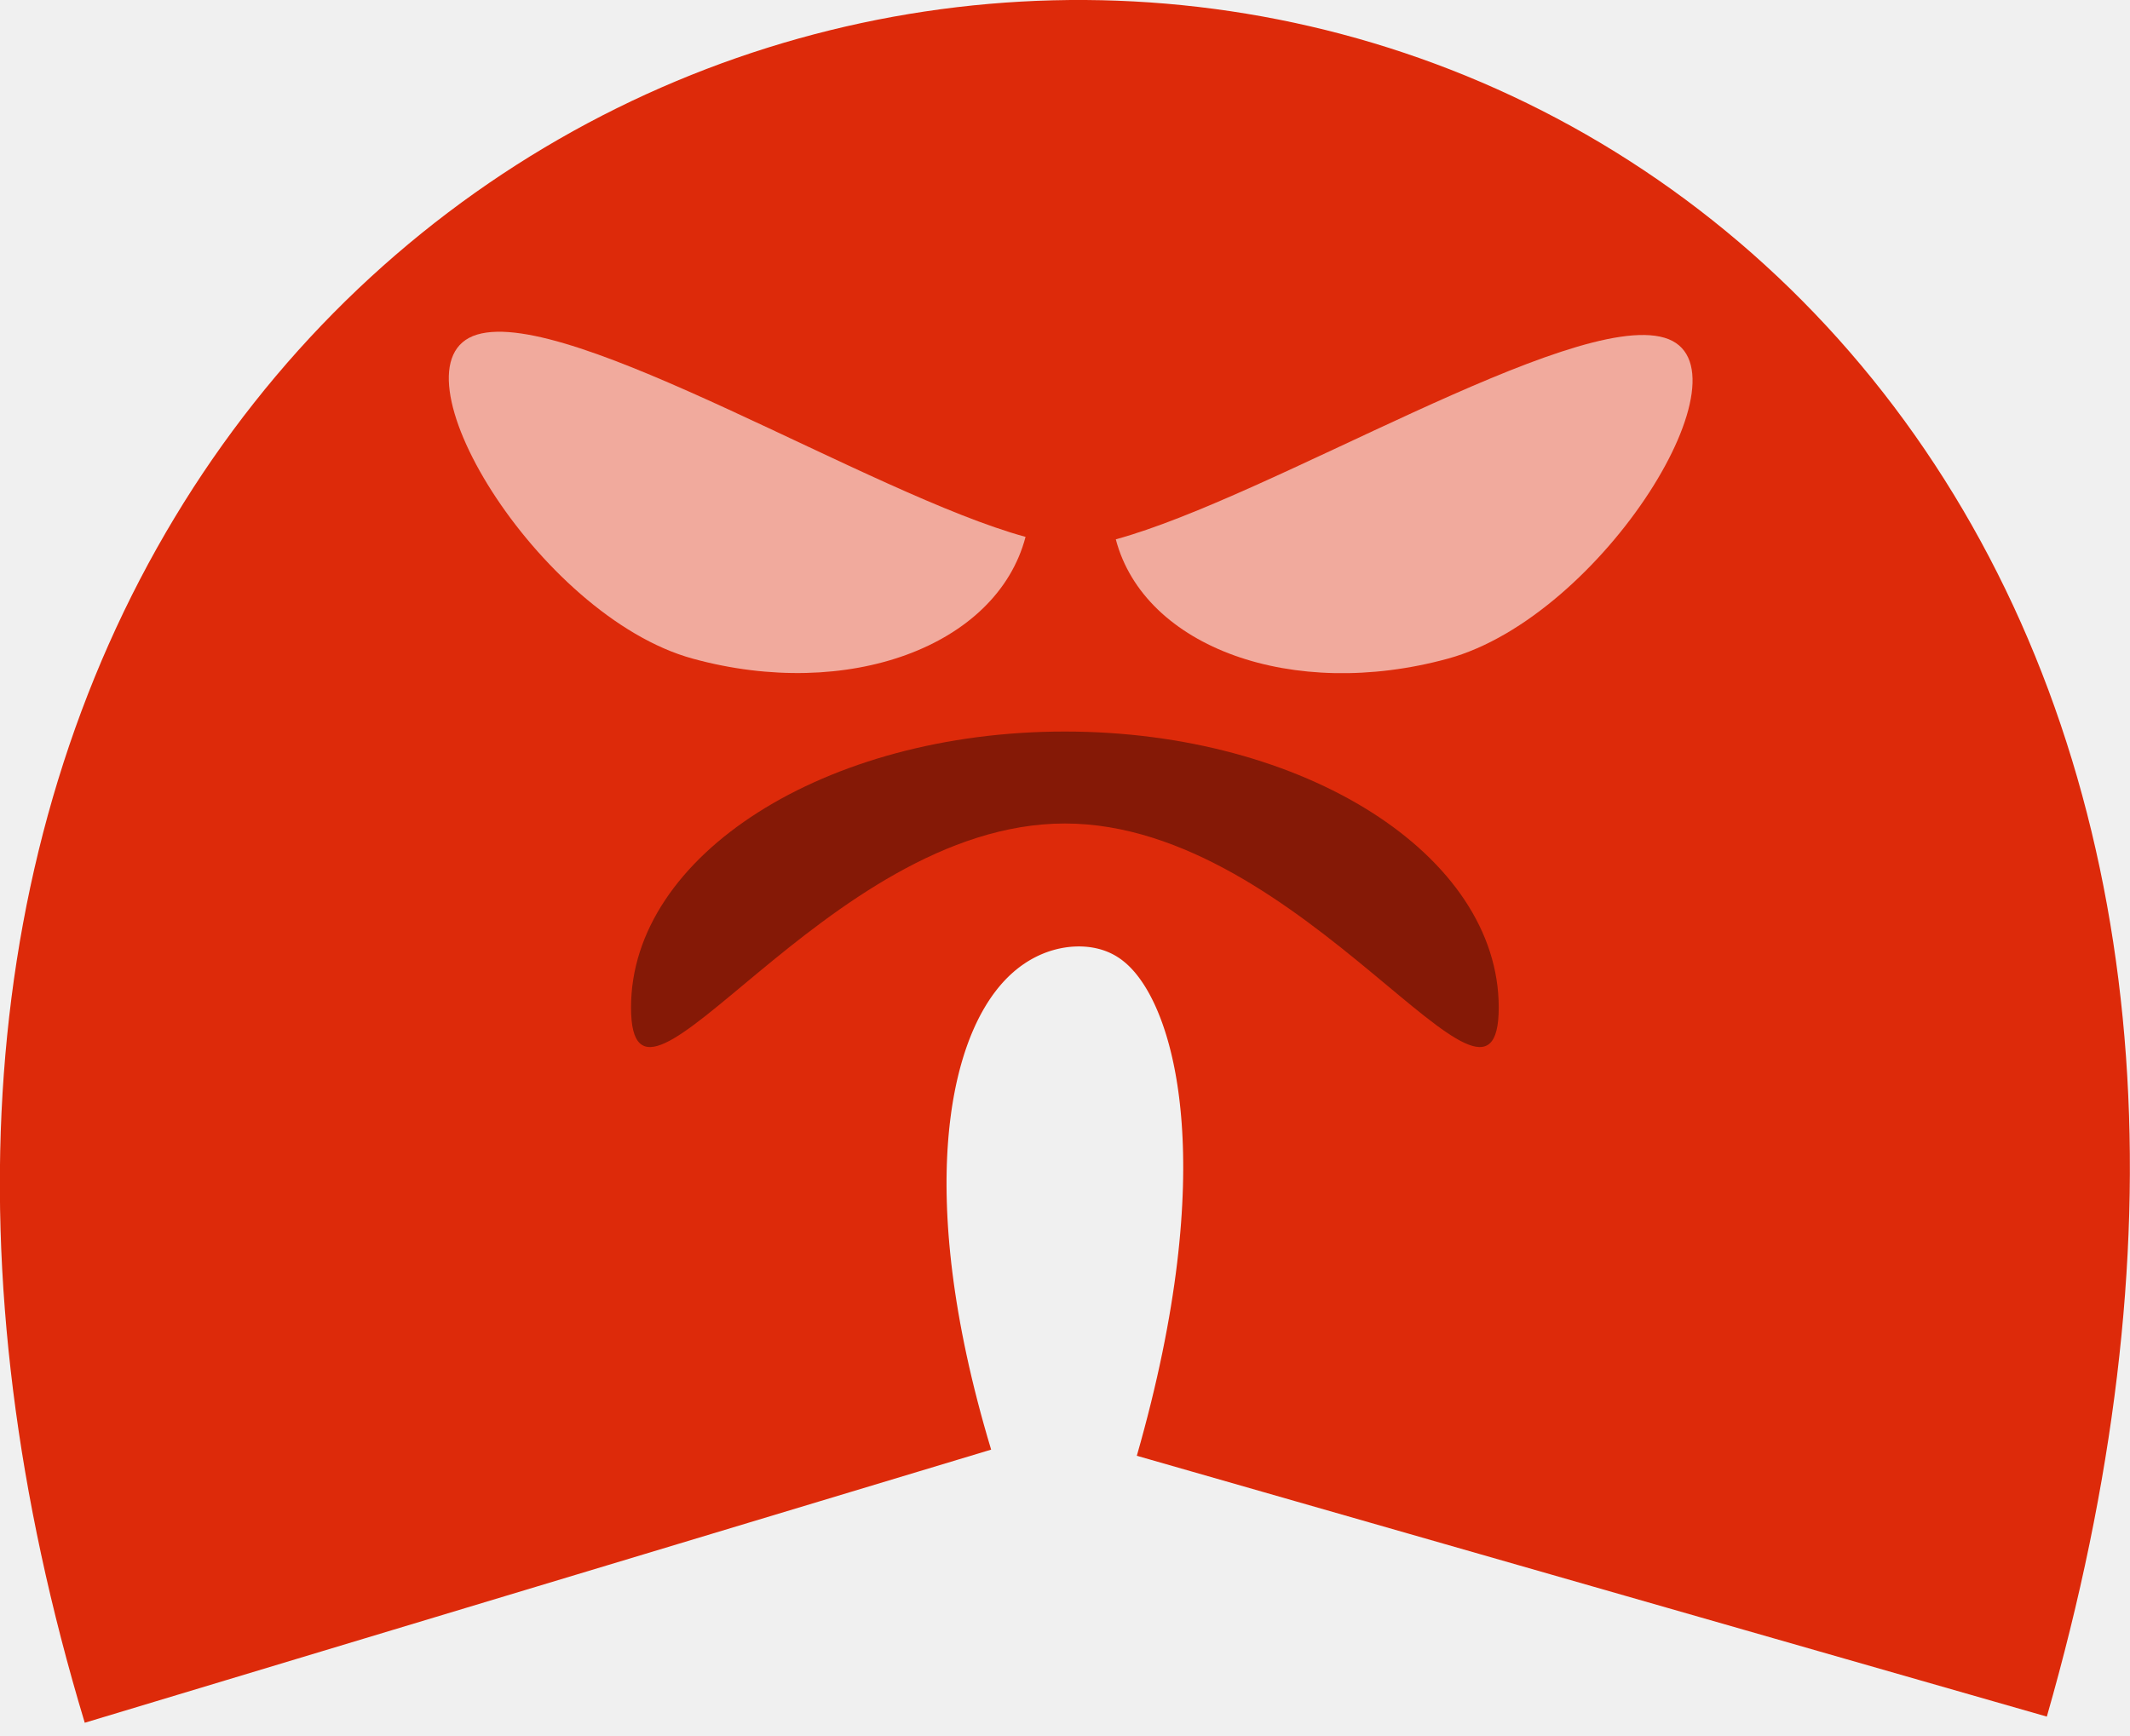
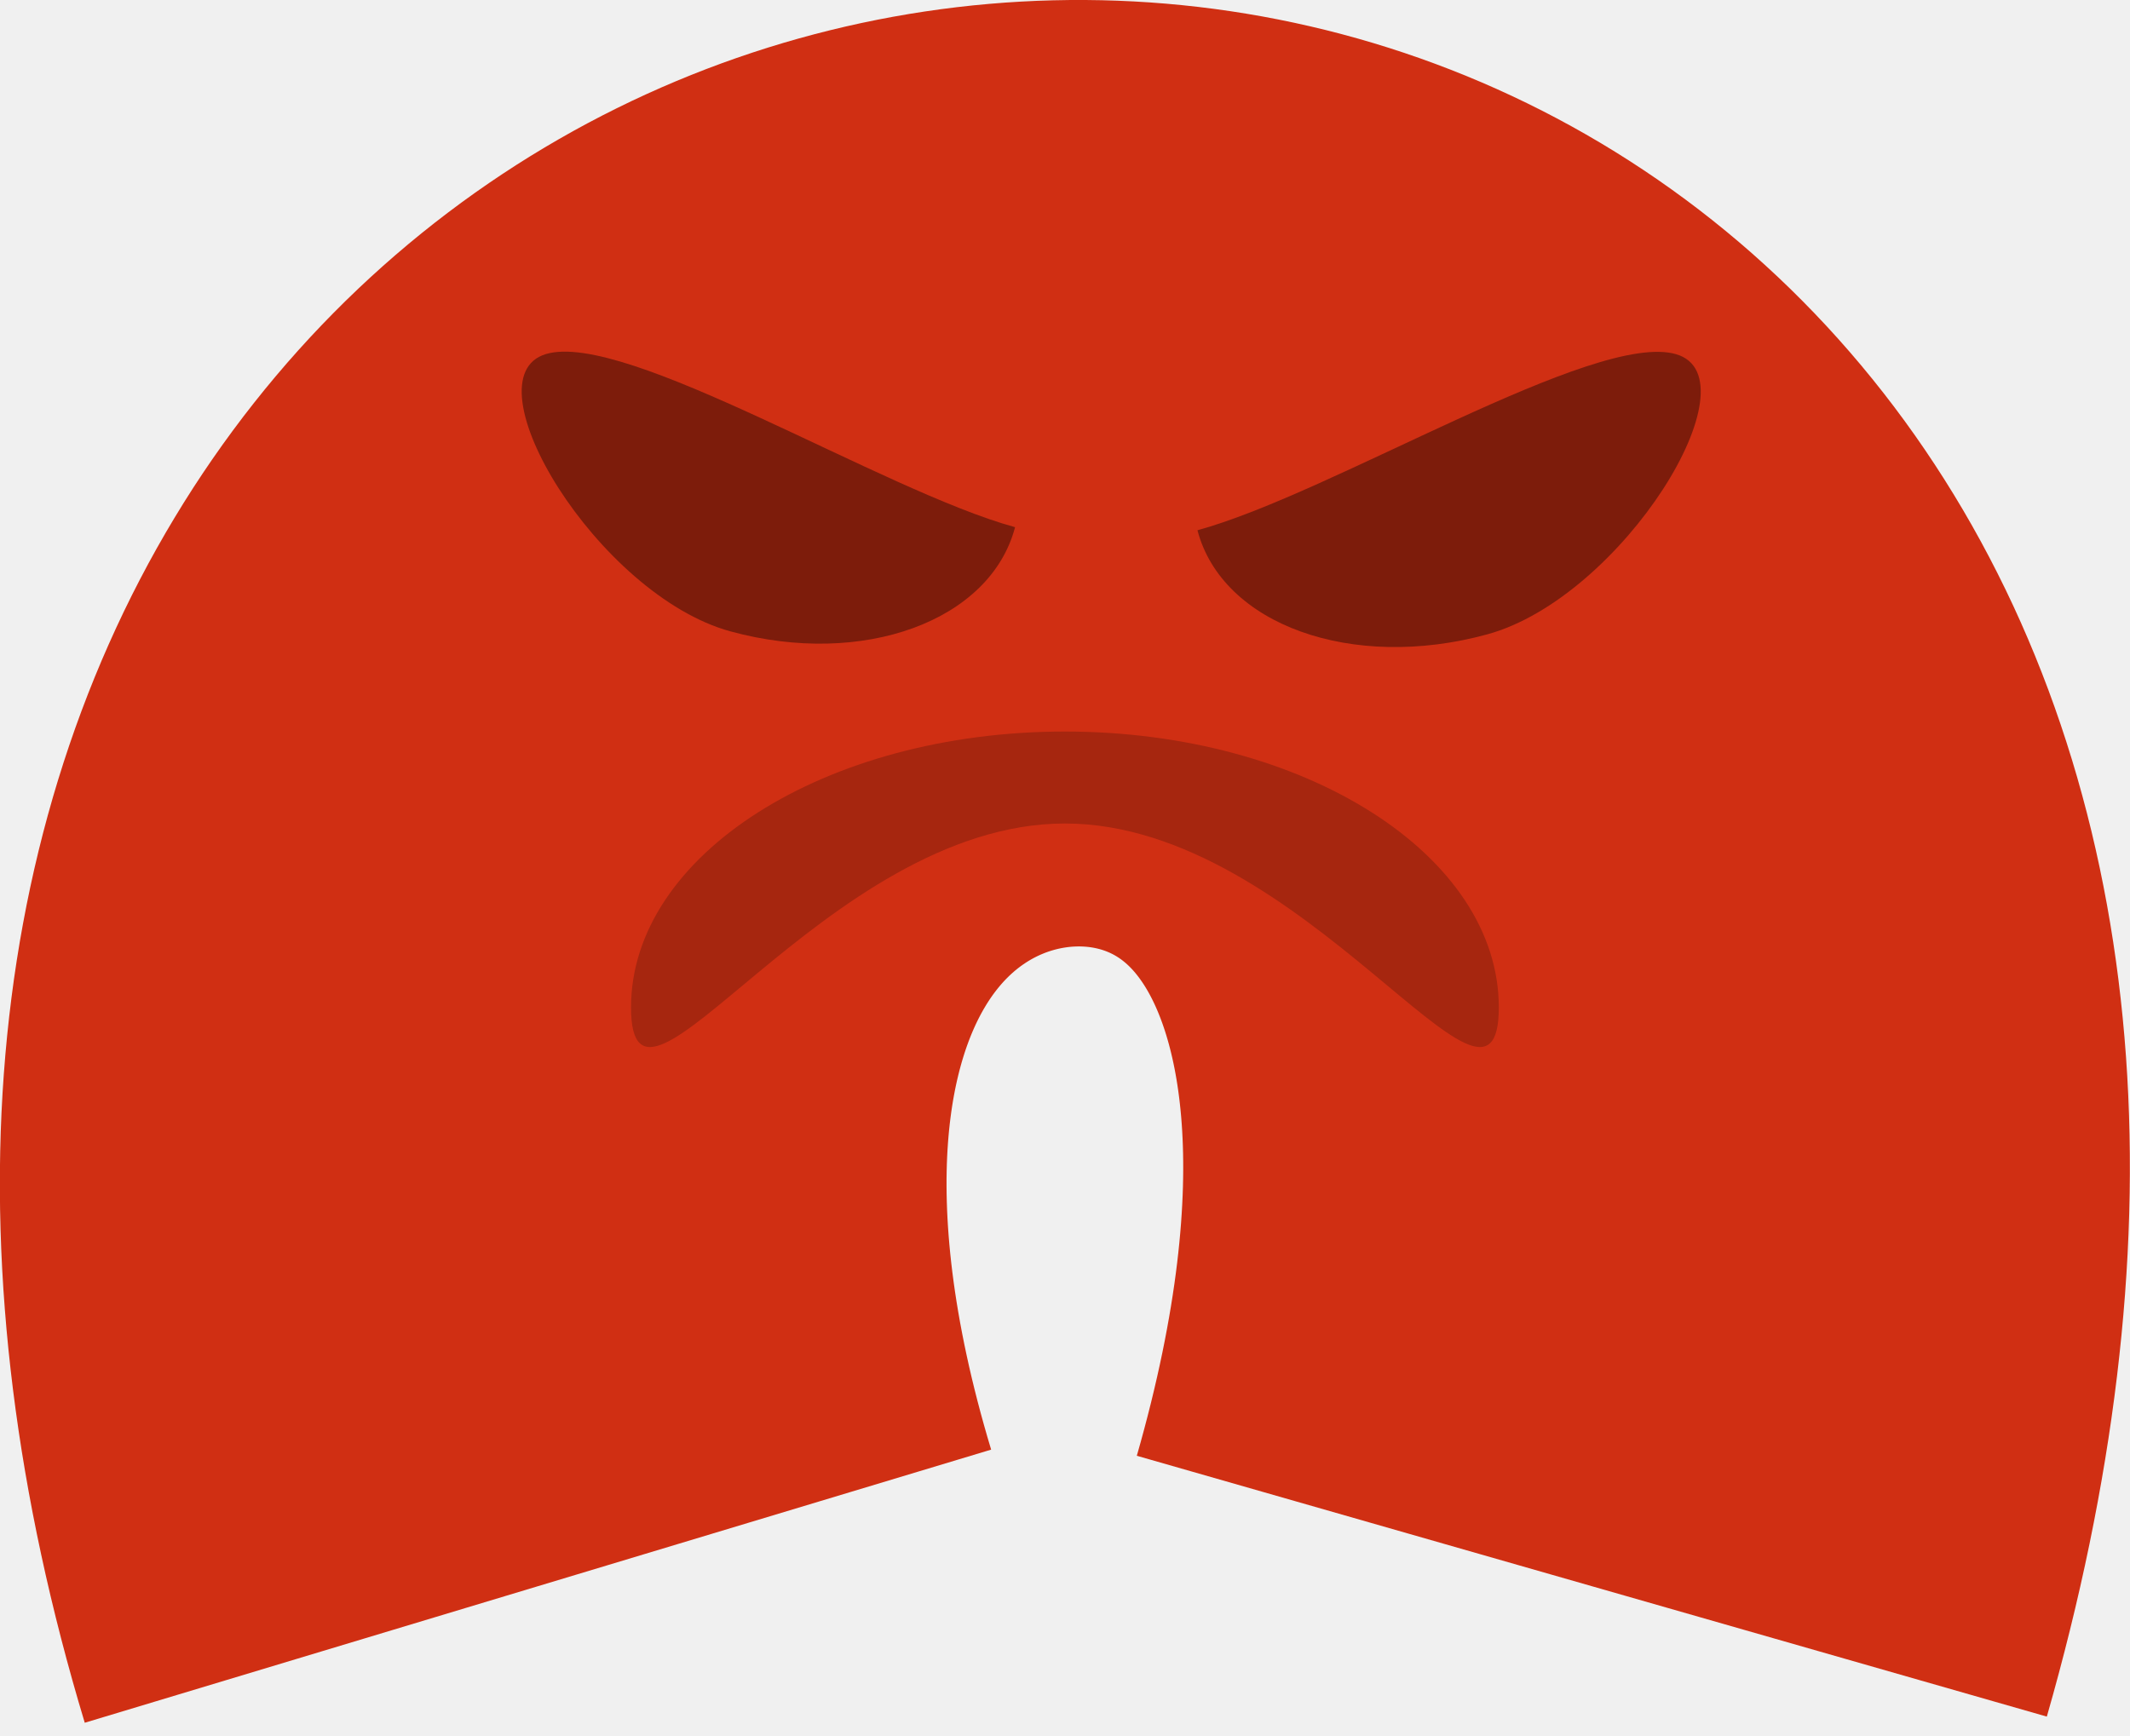
<svg xmlns="http://www.w3.org/2000/svg" width="27" height="22" viewBox="0 0 27 22" fill="none">
-   <path d="M6.819 20.111C1.291 1.769 25.706 0.829 20.178 20.111" stroke="#DD2A0A" stroke-width="12" />
-   <path d="M14.144 6.838C14.505 8.211 16.389 8.888 18.353 8.351C20.318 7.814 22.278 4.628 21.098 4.282C19.917 3.935 16.109 6.301 14.144 6.838Z" fill="white" fill-opacity="0.6" />
-   <path d="M13 6.807C12.635 8.197 10.746 8.889 8.782 8.351C6.818 7.814 4.866 4.597 6.048 4.242C7.231 3.887 11.035 6.269 13 6.807Z" fill="white" fill-opacity="0.6" />
-   <path d="M18.998 12.773C18.998 14.705 16.536 10.441 13.498 10.441C10.461 10.441 7.999 14.705 7.999 12.773C7.999 10.841 10.461 9.275 13.498 9.275C16.536 9.275 18.998 10.841 18.998 12.773Z" fill="black" fill-opacity="0.4" />
+   <path d="M6.819 20.111C1.291 1.769 25.706 0.829 20.178 20.111" stroke="#D02F13" stroke-width="12" />
+   <path d="M15.179 6.723C15.493 7.921 17.138 8.512 18.852 8.043C20.567 7.574 22.277 4.794 21.247 4.491C20.217 4.189 16.893 6.254 15.179 6.723Z" fill="black" fill-opacity="0.4" />
+   <path d="M12.867 6.684C12.555 7.873 10.94 8.465 9.259 8.005C7.578 7.546 5.909 4.793 6.92 4.489C7.932 4.186 11.187 6.224 12.867 6.684Z" fill="black" fill-opacity="0.4" />
+   <path d="M18.999 12.773C18.999 14.705 16.537 10.441 13.499 10.441C10.461 10.441 7.999 14.705 7.999 12.773C7.999 10.841 10.461 9.275 13.499 9.275C16.537 9.275 18.999 10.841 18.999 12.773Z" fill="black" fill-opacity="0.2" />
</svg>
